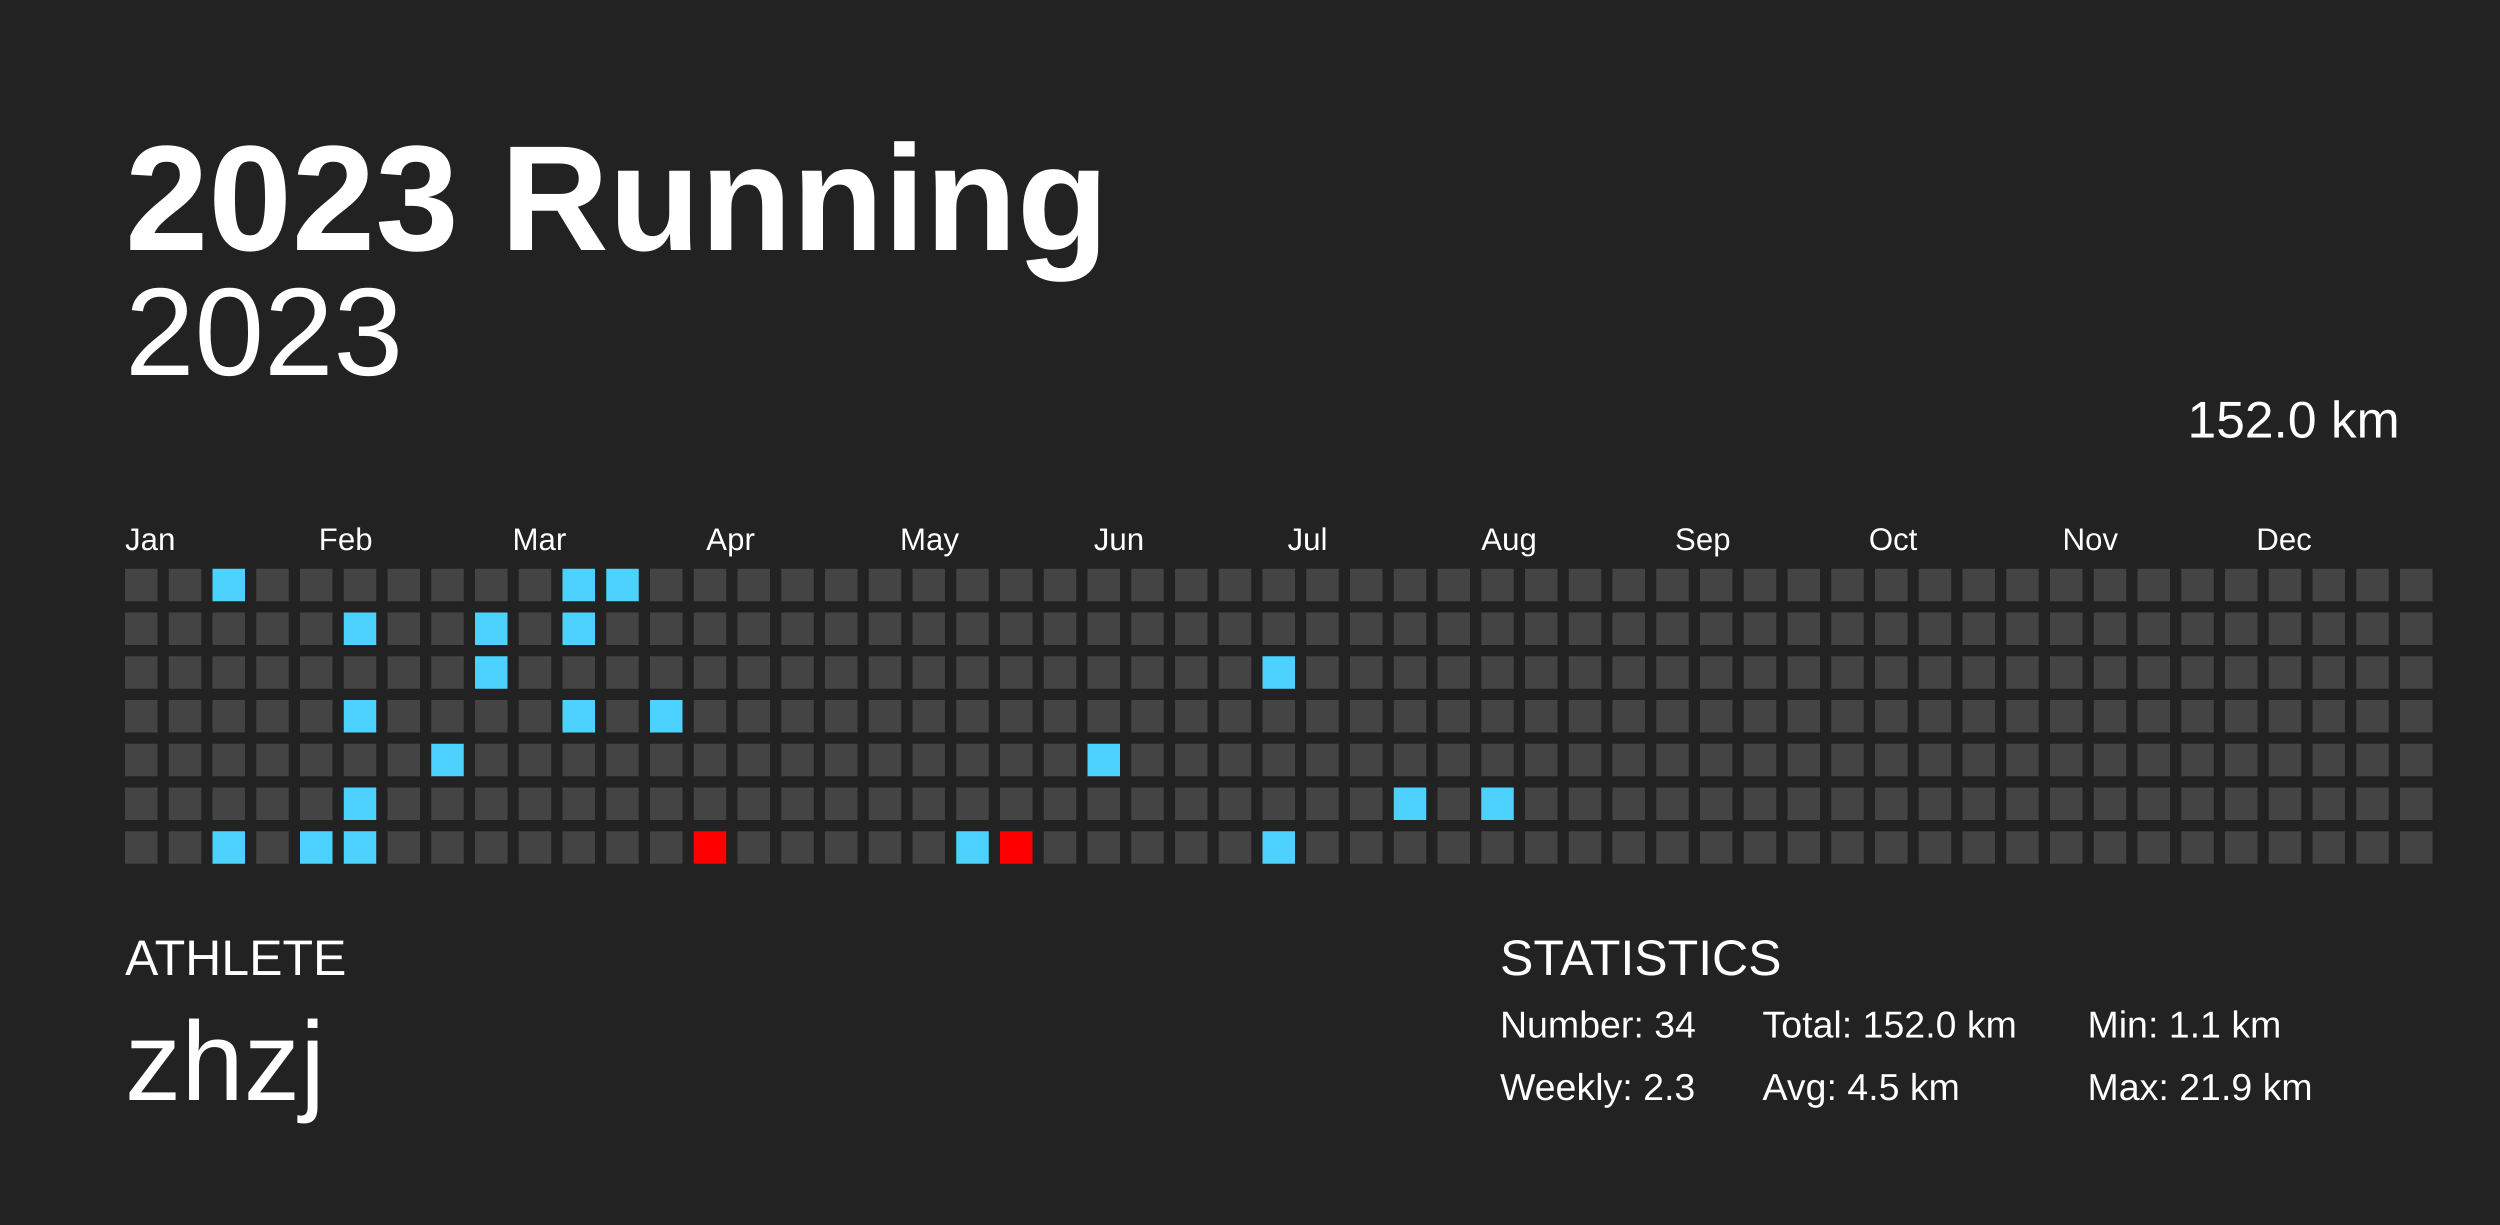
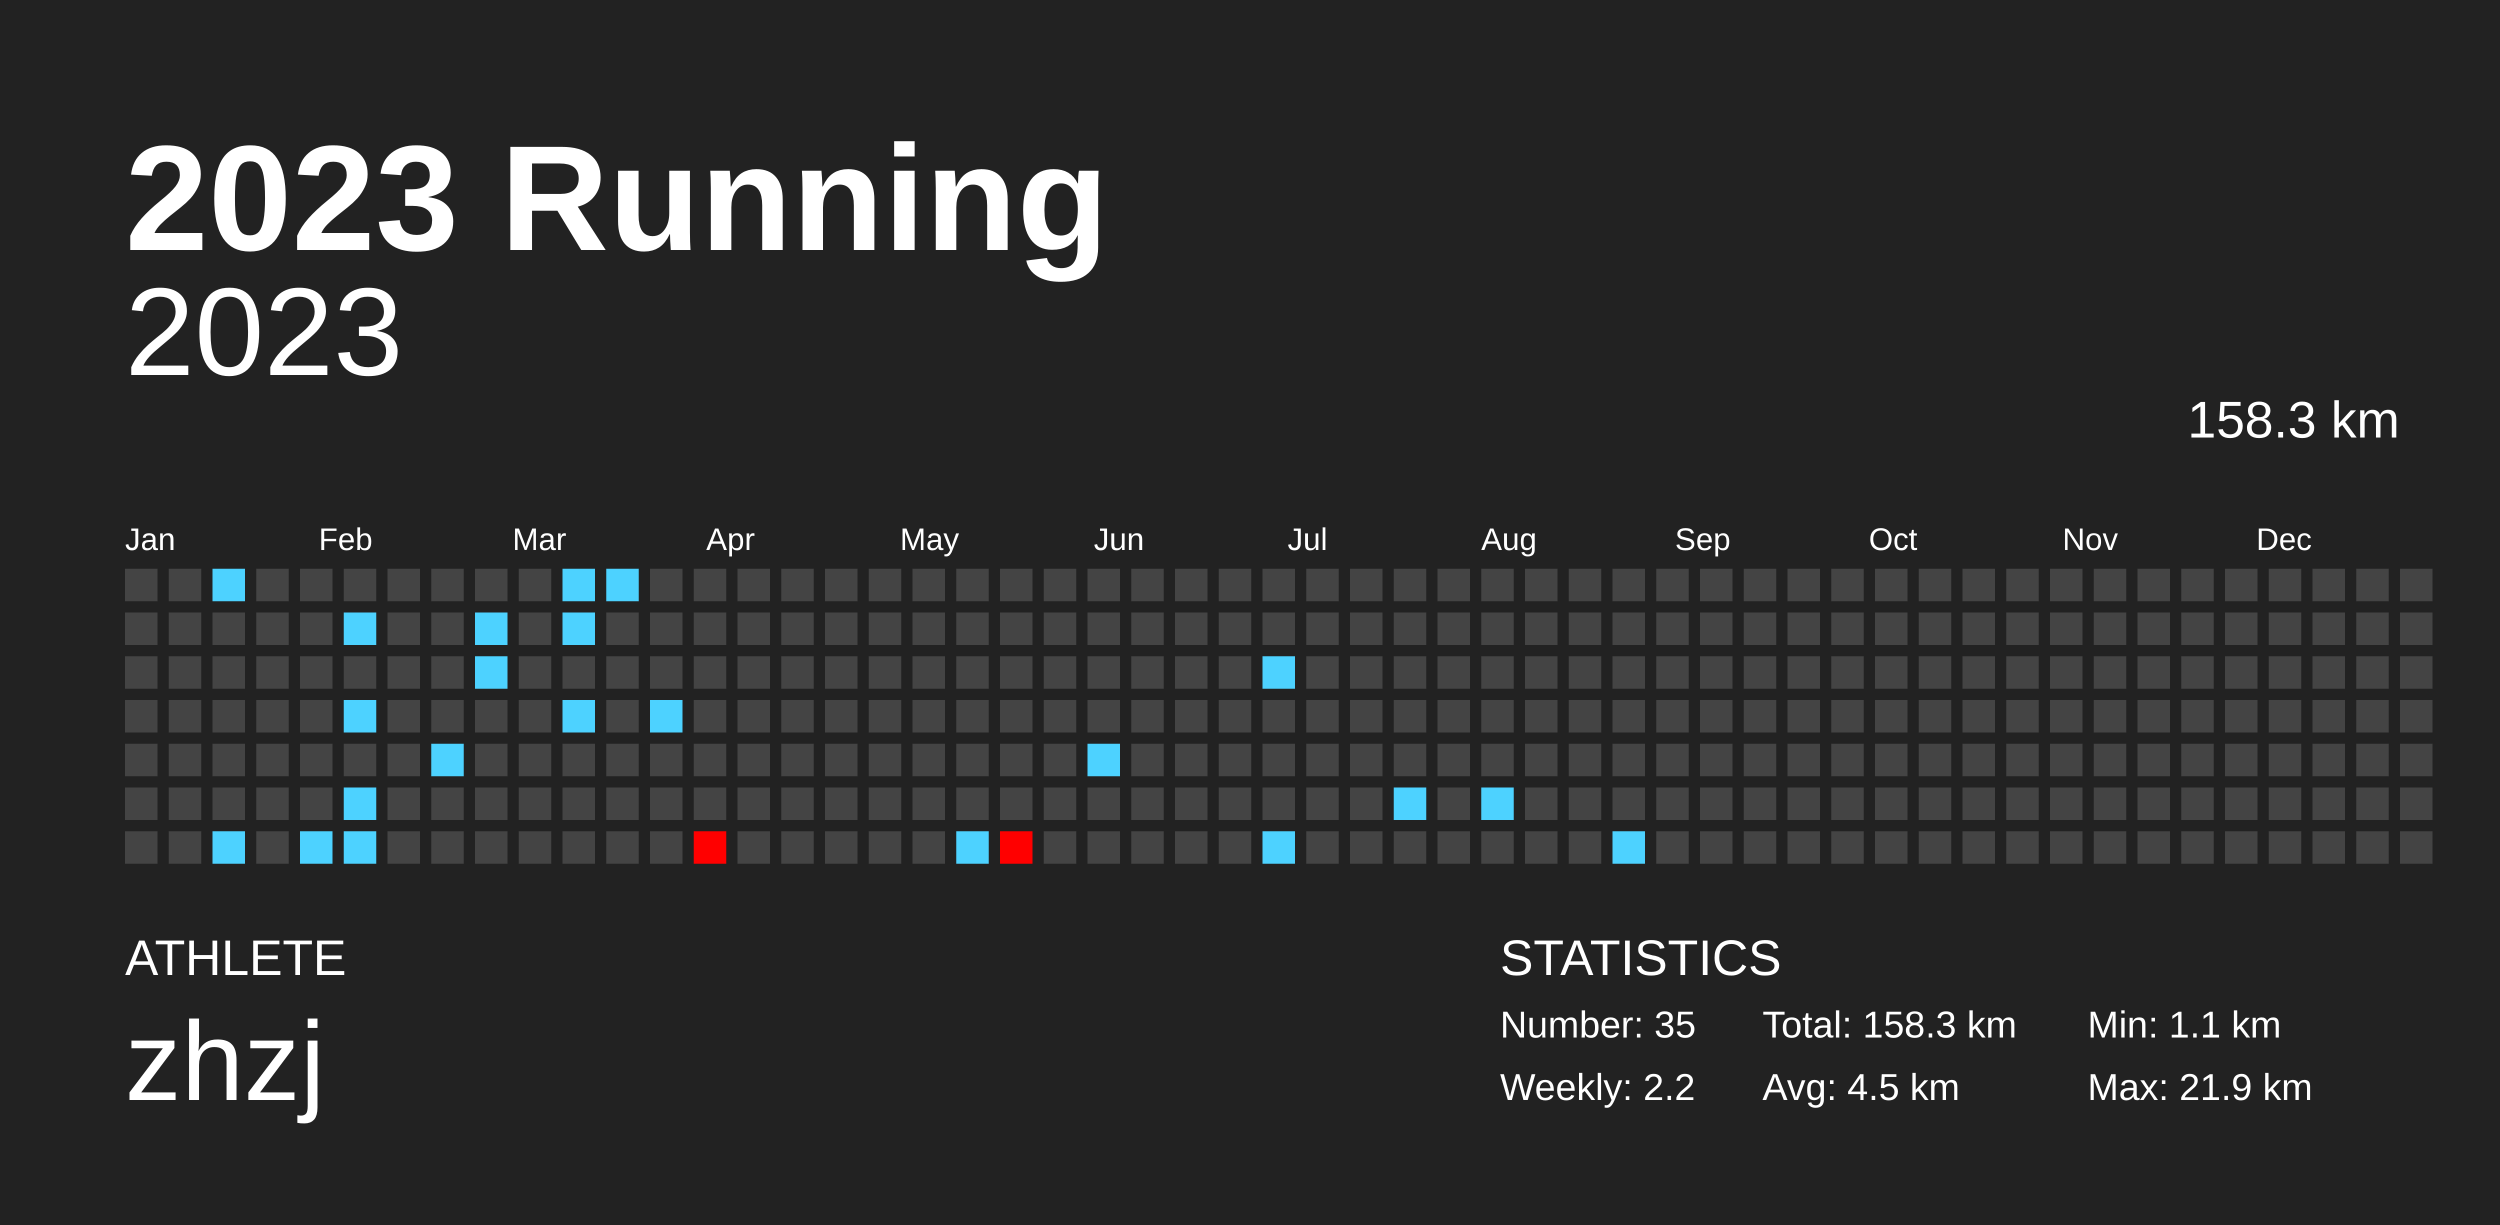
<svg xmlns="http://www.w3.org/2000/svg" baseProfile="full" height="98mm" version="1.1" viewBox="0,0,200,98" width="200mm">
  <defs />
  <rect fill="#222222" height="98" width="200" x="0" y="0" />
  <text fill="#FFFFFF" style="font-size:12px; font-family:Arial; font-weight:bold;" x="10" y="20">2023 Running</text>
  <text fill="#FFFFFF" style="font-size:4px; font-family:Arial" x="10" y="78">ATHLETE</text>
  <text fill="#FFFFFF" style="font-size:9px; font-family:Arial" x="10" y="88">zhzj</text>
  <text fill="#FFFFFF" style="font-size:4px; font-family:Arial" x="120" y="78">STATISTICS</text>
-   <text fill="#FFFFFF" style="font-size:3px; font-family:Arial" x="120" y="83">Number: 34</text>
-   <text fill="#FFFFFF" style="font-size:3px; font-family:Arial" x="120" y="88">Weekly: 2.3</text>
-   <text fill="#FFFFFF" style="font-size:3px; font-family:Arial" x="141" y="83">Total: 152.0 km</text>
+   <text fill="#FFFFFF" style="font-size:3px; font-family:Arial" x="120" y="83">Number: 35</text>
+   <text fill="#FFFFFF" style="font-size:3px; font-family:Arial" x="120" y="88">Weekly: 2.2</text>
+   <text fill="#FFFFFF" style="font-size:3px; font-family:Arial" x="141" y="83">Total: 158.3 km</text>
  <text fill="#FFFFFF" style="font-size:3px; font-family:Arial" x="141" y="88">Avg: 4.5 km</text>
  <text fill="#FFFFFF" style="font-size:3px; font-family:Arial" x="167" y="83">Min: 1.1 km</text>
  <text fill="#FFFFFF" style="font-size:3px; font-family:Arial" x="167" y="88">Max: 21.9 km</text>
  <text alignment-baseline="hanging" fill="#FFFFFF" style="font-size:10.0px; font-family:Arial;" x="10" y="30">2023</text>
-   <text alignment-baseline="hanging" fill="#FFFFFF" style="font-size:4.125px; font-family:Arial;" x="175" y="35">152.0 km</text>
+   <text alignment-baseline="hanging" fill="#FFFFFF" style="font-size:4.125px; font-family:Arial;" x="175" y="35">158.3 km</text>
  <text fill="#FFFFFF" style="font-size:2.5px; font-family:Arial" x="10.0" y="44">Jan</text>
  <text fill="#FFFFFF" style="font-size:2.5px; font-family:Arial" x="25.5" y="44">Feb</text>
  <text fill="#FFFFFF" style="font-size:2.5px; font-family:Arial" x="41.0" y="44">Mar</text>
  <text fill="#FFFFFF" style="font-size:2.5px; font-family:Arial" x="56.5" y="44">Apr</text>
  <text fill="#FFFFFF" style="font-size:2.5px; font-family:Arial" x="72.0" y="44">May</text>
  <text fill="#FFFFFF" style="font-size:2.5px; font-family:Arial" x="87.5" y="44">Jun</text>
  <text fill="#FFFFFF" style="font-size:2.5px; font-family:Arial" x="103.0" y="44">Jul</text>
  <text fill="#FFFFFF" style="font-size:2.5px; font-family:Arial" x="118.5" y="44">Aug</text>
  <text fill="#FFFFFF" style="font-size:2.5px; font-family:Arial" x="134.0" y="44">Sep</text>
  <text fill="#FFFFFF" style="font-size:2.5px; font-family:Arial" x="149.5" y="44">Oct</text>
  <text fill="#FFFFFF" style="font-size:2.5px; font-family:Arial" x="165.0" y="44">Nov</text>
  <text fill="#FFFFFF" style="font-size:2.5px; font-family:Arial" x="180.5" y="44">Dec</text>
  <rect fill="#444444" height="2.6" width="2.6" x="10.0" y="45.5" />
  <rect fill="#444444" height="2.6" width="2.6" x="10.0" y="49.0" />
  <rect fill="#444444" height="2.6" width="2.6" x="10.0" y="52.5" />
  <rect fill="#444444" height="2.6" width="2.6" x="10.0" y="56.0" />
  <rect fill="#444444" height="2.6" width="2.6" x="10.0" y="59.5" />
  <rect fill="#444444" height="2.6" width="2.6" x="10.0" y="63.0" />
  <rect fill="#444444" height="2.6" width="2.6" x="10.0" y="66.5" />
  <rect fill="#444444" height="2.6" width="2.6" x="13.5" y="45.5" />
  <rect fill="#444444" height="2.6" width="2.6" x="13.5" y="49.0" />
  <rect fill="#444444" height="2.6" width="2.6" x="13.5" y="52.5" />
  <rect fill="#444444" height="2.6" width="2.6" x="13.5" y="56.0" />
  <rect fill="#444444" height="2.6" width="2.6" x="13.5" y="59.5" />
  <rect fill="#444444" height="2.6" width="2.6" x="13.5" y="63.0" />
  <rect fill="#444444" height="2.6" width="2.6" x="13.5" y="66.5" />
  <rect fill="#4dd2ff" height="2.6" width="2.6" x="17.0" y="45.5" />
  <rect fill="#444444" height="2.6" width="2.6" x="17.0" y="49.0" />
  <rect fill="#444444" height="2.6" width="2.6" x="17.0" y="52.5" />
  <rect fill="#444444" height="2.6" width="2.6" x="17.0" y="56.0" />
  <rect fill="#444444" height="2.6" width="2.6" x="17.0" y="59.5" />
  <rect fill="#444444" height="2.6" width="2.6" x="17.0" y="63.0" />
  <rect fill="#4dd2ff" height="2.6" width="2.6" x="17.0" y="66.5" />
  <rect fill="#444444" height="2.6" width="2.6" x="20.5" y="45.5" />
  <rect fill="#444444" height="2.6" width="2.6" x="20.5" y="49.0" />
  <rect fill="#444444" height="2.6" width="2.6" x="20.5" y="52.5" />
  <rect fill="#444444" height="2.6" width="2.6" x="20.5" y="56.0" />
  <rect fill="#444444" height="2.6" width="2.6" x="20.5" y="59.5" />
  <rect fill="#444444" height="2.6" width="2.6" x="20.5" y="63.0" />
  <rect fill="#444444" height="2.6" width="2.6" x="20.5" y="66.5" />
  <rect fill="#444444" height="2.6" width="2.6" x="24.0" y="45.5" />
  <rect fill="#444444" height="2.6" width="2.6" x="24.0" y="49.0" />
  <rect fill="#444444" height="2.6" width="2.6" x="24.0" y="52.5" />
  <rect fill="#444444" height="2.6" width="2.6" x="24.0" y="56.0" />
  <rect fill="#444444" height="2.6" width="2.6" x="24.0" y="59.5" />
  <rect fill="#444444" height="2.6" width="2.6" x="24.0" y="63.0" />
  <rect fill="#4dd2ff" height="2.6" width="2.6" x="24.0" y="66.5" />
  <rect fill="#444444" height="2.6" width="2.6" x="27.5" y="45.5" />
  <rect fill="#4dd2ff" height="2.6" width="2.6" x="27.5" y="49.0" />
  <rect fill="#444444" height="2.6" width="2.6" x="27.5" y="52.5" />
  <rect fill="#4dd2ff" height="2.6" width="2.6" x="27.5" y="56.0" />
  <rect fill="#444444" height="2.6" width="2.6" x="27.5" y="59.5" />
  <rect fill="#4dd2ff" height="2.6" width="2.6" x="27.5" y="63.0" />
  <rect fill="#4dd2ff" height="2.6" width="2.6" x="27.5" y="66.5" />
  <rect fill="#444444" height="2.6" width="2.6" x="31.0" y="45.5" />
  <rect fill="#444444" height="2.6" width="2.6" x="31.0" y="49.0" />
  <rect fill="#444444" height="2.6" width="2.6" x="31.0" y="52.5" />
  <rect fill="#444444" height="2.6" width="2.6" x="31.0" y="56.0" />
  <rect fill="#444444" height="2.6" width="2.6" x="31.0" y="59.5" />
  <rect fill="#444444" height="2.6" width="2.6" x="31.0" y="63.0" />
  <rect fill="#444444" height="2.6" width="2.6" x="31.0" y="66.5" />
  <rect fill="#444444" height="2.6" width="2.6" x="34.5" y="45.5" />
  <rect fill="#444444" height="2.6" width="2.6" x="34.5" y="49.0" />
  <rect fill="#444444" height="2.6" width="2.6" x="34.5" y="52.5" />
  <rect fill="#444444" height="2.6" width="2.6" x="34.5" y="56.0" />
  <rect fill="#4dd2ff" height="2.6" width="2.6" x="34.5" y="59.5" />
  <rect fill="#444444" height="2.6" width="2.6" x="34.5" y="63.0" />
  <rect fill="#444444" height="2.6" width="2.6" x="34.5" y="66.5" />
  <rect fill="#444444" height="2.6" width="2.6" x="38.0" y="45.5" />
  <rect fill="#4dd2ff" height="2.6" width="2.6" x="38.0" y="49.0" />
  <rect fill="#4dd2ff" height="2.6" width="2.6" x="38.0" y="52.5" />
  <rect fill="#444444" height="2.6" width="2.6" x="38.0" y="56.0" />
  <rect fill="#444444" height="2.6" width="2.6" x="38.0" y="59.5" />
  <rect fill="#444444" height="2.6" width="2.6" x="38.0" y="63.0" />
  <rect fill="#444444" height="2.6" width="2.6" x="38.0" y="66.5" />
  <rect fill="#444444" height="2.6" width="2.6" x="41.5" y="45.5" />
  <rect fill="#444444" height="2.6" width="2.6" x="41.5" y="49.0" />
  <rect fill="#444444" height="2.6" width="2.6" x="41.5" y="52.5" />
  <rect fill="#444444" height="2.6" width="2.6" x="41.5" y="56.0" />
  <rect fill="#444444" height="2.6" width="2.6" x="41.5" y="59.5" />
  <rect fill="#444444" height="2.6" width="2.6" x="41.5" y="63.0" />
  <rect fill="#444444" height="2.6" width="2.6" x="41.5" y="66.5" />
  <rect fill="#4dd2ff" height="2.6" width="2.6" x="45.0" y="45.5" />
  <rect fill="#4dd2ff" height="2.6" width="2.6" x="45.0" y="49.0" />
  <rect fill="#444444" height="2.6" width="2.6" x="45.0" y="52.5" />
  <rect fill="#4dd2ff" height="2.6" width="2.6" x="45.0" y="56.0" />
  <rect fill="#444444" height="2.6" width="2.6" x="45.0" y="59.5" />
  <rect fill="#444444" height="2.6" width="2.6" x="45.0" y="63.0" />
  <rect fill="#444444" height="2.6" width="2.6" x="45.0" y="66.5" />
  <rect fill="#4dd2ff" height="2.6" width="2.6" x="48.5" y="45.5" />
  <rect fill="#444444" height="2.6" width="2.6" x="48.5" y="49.0" />
  <rect fill="#444444" height="2.6" width="2.6" x="48.5" y="52.5" />
  <rect fill="#444444" height="2.6" width="2.6" x="48.5" y="56.0" />
  <rect fill="#444444" height="2.6" width="2.6" x="48.5" y="59.5" />
  <rect fill="#444444" height="2.6" width="2.6" x="48.5" y="63.0" />
  <rect fill="#444444" height="2.6" width="2.6" x="48.5" y="66.5" />
  <rect fill="#444444" height="2.6" width="2.6" x="52.0" y="45.5" />
  <rect fill="#444444" height="2.6" width="2.6" x="52.0" y="49.0" />
  <rect fill="#444444" height="2.6" width="2.6" x="52.0" y="52.5" />
  <rect fill="#4dd2ff" height="2.6" width="2.6" x="52.0" y="56.0" />
  <rect fill="#444444" height="2.6" width="2.6" x="52.0" y="59.5" />
  <rect fill="#444444" height="2.6" width="2.6" x="52.0" y="63.0" />
  <rect fill="#444444" height="2.6" width="2.6" x="52.0" y="66.5" />
  <rect fill="#444444" height="2.6" width="2.6" x="55.5" y="45.5" />
  <rect fill="#444444" height="2.6" width="2.6" x="55.5" y="49.0" />
  <rect fill="#444444" height="2.6" width="2.6" x="55.5" y="52.5" />
  <rect fill="#444444" height="2.6" width="2.6" x="55.5" y="56.0" />
  <rect fill="#444444" height="2.6" width="2.6" x="55.5" y="59.5" />
  <rect fill="#444444" height="2.6" width="2.6" x="55.5" y="63.0" />
  <rect fill="red" height="2.6" width="2.6" x="55.5" y="66.5" />
  <rect fill="#444444" height="2.6" width="2.6" x="59.0" y="45.5" />
  <rect fill="#444444" height="2.6" width="2.6" x="59.0" y="49.0" />
  <rect fill="#444444" height="2.6" width="2.6" x="59.0" y="52.5" />
  <rect fill="#444444" height="2.6" width="2.6" x="59.0" y="56.0" />
  <rect fill="#444444" height="2.6" width="2.6" x="59.0" y="59.5" />
  <rect fill="#444444" height="2.6" width="2.6" x="59.0" y="63.0" />
  <rect fill="#444444" height="2.6" width="2.6" x="59.0" y="66.5" />
  <rect fill="#444444" height="2.6" width="2.6" x="62.5" y="45.5" />
  <rect fill="#444444" height="2.6" width="2.6" x="62.5" y="49.0" />
  <rect fill="#444444" height="2.6" width="2.6" x="62.5" y="52.5" />
  <rect fill="#444444" height="2.6" width="2.6" x="62.5" y="56.0" />
  <rect fill="#444444" height="2.6" width="2.6" x="62.5" y="59.5" />
  <rect fill="#444444" height="2.6" width="2.6" x="62.5" y="63.0" />
  <rect fill="#444444" height="2.6" width="2.6" x="62.5" y="66.5" />
  <rect fill="#444444" height="2.6" width="2.6" x="66.0" y="45.5" />
  <rect fill="#444444" height="2.6" width="2.6" x="66.0" y="49.0" />
  <rect fill="#444444" height="2.6" width="2.6" x="66.0" y="52.5" />
  <rect fill="#444444" height="2.6" width="2.6" x="66.0" y="56.0" />
  <rect fill="#444444" height="2.6" width="2.6" x="66.0" y="59.5" />
  <rect fill="#444444" height="2.6" width="2.6" x="66.0" y="63.0" />
  <rect fill="#444444" height="2.6" width="2.6" x="66.0" y="66.5" />
  <rect fill="#444444" height="2.6" width="2.6" x="69.5" y="45.5" />
  <rect fill="#444444" height="2.6" width="2.6" x="69.5" y="49.0" />
  <rect fill="#444444" height="2.6" width="2.6" x="69.5" y="52.5" />
  <rect fill="#444444" height="2.6" width="2.6" x="69.5" y="56.0" />
  <rect fill="#444444" height="2.6" width="2.6" x="69.5" y="59.5" />
  <rect fill="#444444" height="2.6" width="2.6" x="69.5" y="63.0" />
  <rect fill="#444444" height="2.6" width="2.6" x="69.5" y="66.5" />
  <rect fill="#444444" height="2.6" width="2.6" x="73.0" y="45.5" />
  <rect fill="#444444" height="2.6" width="2.6" x="73.0" y="49.0" />
  <rect fill="#444444" height="2.6" width="2.6" x="73.0" y="52.5" />
  <rect fill="#444444" height="2.6" width="2.6" x="73.0" y="56.0" />
  <rect fill="#444444" height="2.6" width="2.6" x="73.0" y="59.5" />
  <rect fill="#444444" height="2.6" width="2.6" x="73.0" y="63.0" />
  <rect fill="#444444" height="2.6" width="2.6" x="73.0" y="66.5" />
  <rect fill="#444444" height="2.6" width="2.6" x="76.5" y="45.5" />
  <rect fill="#444444" height="2.6" width="2.6" x="76.5" y="49.0" />
  <rect fill="#444444" height="2.6" width="2.6" x="76.5" y="52.5" />
  <rect fill="#444444" height="2.6" width="2.6" x="76.5" y="56.0" />
  <rect fill="#444444" height="2.6" width="2.6" x="76.5" y="59.5" />
  <rect fill="#444444" height="2.6" width="2.6" x="76.5" y="63.0" />
  <rect fill="#4dd2ff" height="2.6" width="2.6" x="76.5" y="66.5" />
  <rect fill="#444444" height="2.6" width="2.6" x="80.0" y="45.5" />
  <rect fill="#444444" height="2.6" width="2.6" x="80.0" y="49.0" />
  <rect fill="#444444" height="2.6" width="2.6" x="80.0" y="52.5" />
  <rect fill="#444444" height="2.6" width="2.6" x="80.0" y="56.0" />
  <rect fill="#444444" height="2.6" width="2.6" x="80.0" y="59.5" />
  <rect fill="#444444" height="2.6" width="2.6" x="80.0" y="63.0" />
  <rect fill="red" height="2.6" width="2.6" x="80.0" y="66.5" />
  <rect fill="#444444" height="2.6" width="2.6" x="83.5" y="45.5" />
  <rect fill="#444444" height="2.6" width="2.6" x="83.5" y="49.0" />
  <rect fill="#444444" height="2.6" width="2.6" x="83.5" y="52.5" />
  <rect fill="#444444" height="2.6" width="2.6" x="83.5" y="56.0" />
  <rect fill="#444444" height="2.6" width="2.6" x="83.5" y="59.5" />
  <rect fill="#444444" height="2.6" width="2.6" x="83.5" y="63.0" />
  <rect fill="#444444" height="2.6" width="2.6" x="83.5" y="66.5" />
  <rect fill="#444444" height="2.6" width="2.6" x="87.0" y="45.5" />
  <rect fill="#444444" height="2.6" width="2.6" x="87.0" y="49.0" />
  <rect fill="#444444" height="2.6" width="2.6" x="87.0" y="52.5" />
  <rect fill="#444444" height="2.6" width="2.6" x="87.0" y="56.0" />
  <rect fill="#4dd2ff" height="2.6" width="2.6" x="87.0" y="59.5" />
  <rect fill="#444444" height="2.6" width="2.6" x="87.0" y="63.0" />
  <rect fill="#444444" height="2.6" width="2.6" x="87.0" y="66.5" />
  <rect fill="#444444" height="2.6" width="2.6" x="90.5" y="45.5" />
  <rect fill="#444444" height="2.6" width="2.6" x="90.5" y="49.0" />
  <rect fill="#444444" height="2.6" width="2.6" x="90.5" y="52.5" />
  <rect fill="#444444" height="2.6" width="2.6" x="90.5" y="56.0" />
  <rect fill="#444444" height="2.6" width="2.6" x="90.5" y="59.5" />
  <rect fill="#444444" height="2.6" width="2.6" x="90.5" y="63.0" />
  <rect fill="#444444" height="2.6" width="2.6" x="90.5" y="66.5" />
  <rect fill="#444444" height="2.6" width="2.6" x="94.0" y="45.5" />
  <rect fill="#444444" height="2.6" width="2.6" x="94.0" y="49.0" />
  <rect fill="#444444" height="2.6" width="2.6" x="94.0" y="52.5" />
  <rect fill="#444444" height="2.6" width="2.6" x="94.0" y="56.0" />
  <rect fill="#444444" height="2.6" width="2.6" x="94.0" y="59.5" />
  <rect fill="#444444" height="2.6" width="2.6" x="94.0" y="63.0" />
  <rect fill="#444444" height="2.6" width="2.6" x="94.0" y="66.5" />
  <rect fill="#444444" height="2.6" width="2.6" x="97.5" y="45.5" />
  <rect fill="#444444" height="2.6" width="2.6" x="97.5" y="49.0" />
  <rect fill="#444444" height="2.6" width="2.6" x="97.5" y="52.5" />
  <rect fill="#444444" height="2.6" width="2.6" x="97.5" y="56.0" />
  <rect fill="#444444" height="2.6" width="2.6" x="97.5" y="59.5" />
  <rect fill="#444444" height="2.6" width="2.6" x="97.5" y="63.0" />
  <rect fill="#444444" height="2.6" width="2.6" x="97.5" y="66.5" />
  <rect fill="#444444" height="2.6" width="2.6" x="101.0" y="45.5" />
  <rect fill="#444444" height="2.6" width="2.6" x="101.0" y="49.0" />
  <rect fill="#4dd2ff" height="2.6" width="2.6" x="101.0" y="52.5" />
  <rect fill="#444444" height="2.6" width="2.6" x="101.0" y="56.0" />
  <rect fill="#444444" height="2.6" width="2.6" x="101.0" y="59.5" />
  <rect fill="#444444" height="2.6" width="2.6" x="101.0" y="63.0" />
  <rect fill="#4dd2ff" height="2.6" width="2.6" x="101.0" y="66.5" />
  <rect fill="#444444" height="2.6" width="2.6" x="104.5" y="45.5" />
  <rect fill="#444444" height="2.6" width="2.6" x="104.5" y="49.0" />
  <rect fill="#444444" height="2.6" width="2.6" x="104.5" y="52.5" />
  <rect fill="#444444" height="2.6" width="2.6" x="104.5" y="56.0" />
  <rect fill="#444444" height="2.6" width="2.6" x="104.5" y="59.5" />
  <rect fill="#444444" height="2.6" width="2.6" x="104.5" y="63.0" />
  <rect fill="#444444" height="2.6" width="2.6" x="104.5" y="66.5" />
  <rect fill="#444444" height="2.6" width="2.6" x="108.0" y="45.5" />
  <rect fill="#444444" height="2.6" width="2.6" x="108.0" y="49.0" />
  <rect fill="#444444" height="2.6" width="2.6" x="108.0" y="52.5" />
  <rect fill="#444444" height="2.6" width="2.6" x="108.0" y="56.0" />
  <rect fill="#444444" height="2.6" width="2.6" x="108.0" y="59.5" />
  <rect fill="#444444" height="2.6" width="2.6" x="108.0" y="63.0" />
  <rect fill="#444444" height="2.6" width="2.6" x="108.0" y="66.5" />
  <rect fill="#444444" height="2.6" width="2.6" x="111.5" y="45.5" />
  <rect fill="#444444" height="2.6" width="2.6" x="111.5" y="49.0" />
  <rect fill="#444444" height="2.6" width="2.6" x="111.5" y="52.5" />
  <rect fill="#444444" height="2.6" width="2.6" x="111.5" y="56.0" />
  <rect fill="#444444" height="2.6" width="2.6" x="111.5" y="59.5" />
  <rect fill="#4dd2ff" height="2.6" width="2.6" x="111.5" y="63.0" />
  <rect fill="#444444" height="2.6" width="2.6" x="111.5" y="66.5" />
  <rect fill="#444444" height="2.6" width="2.6" x="115.0" y="45.5" />
  <rect fill="#444444" height="2.6" width="2.6" x="115.0" y="49.0" />
  <rect fill="#444444" height="2.6" width="2.6" x="115.0" y="52.5" />
  <rect fill="#444444" height="2.6" width="2.6" x="115.0" y="56.0" />
  <rect fill="#444444" height="2.6" width="2.6" x="115.0" y="59.5" />
  <rect fill="#444444" height="2.6" width="2.6" x="115.0" y="63.0" />
  <rect fill="#444444" height="2.6" width="2.6" x="115.0" y="66.5" />
  <rect fill="#444444" height="2.6" width="2.6" x="118.5" y="45.5" />
  <rect fill="#444444" height="2.6" width="2.6" x="118.5" y="49.0" />
  <rect fill="#444444" height="2.6" width="2.6" x="118.5" y="52.5" />
  <rect fill="#444444" height="2.6" width="2.6" x="118.5" y="56.0" />
  <rect fill="#444444" height="2.6" width="2.6" x="118.5" y="59.5" />
  <rect fill="#4dd2ff" height="2.6" width="2.6" x="118.5" y="63.0" />
  <rect fill="#444444" height="2.6" width="2.6" x="118.5" y="66.5" />
  <rect fill="#444444" height="2.6" width="2.6" x="122.0" y="45.5" />
  <rect fill="#444444" height="2.6" width="2.6" x="122.0" y="49.0" />
  <rect fill="#444444" height="2.6" width="2.6" x="122.0" y="52.5" />
  <rect fill="#444444" height="2.6" width="2.6" x="122.0" y="56.0" />
  <rect fill="#444444" height="2.6" width="2.6" x="122.0" y="59.5" />
  <rect fill="#444444" height="2.6" width="2.6" x="122.0" y="63.0" />
  <rect fill="#444444" height="2.6" width="2.6" x="122.0" y="66.5" />
  <rect fill="#444444" height="2.6" width="2.6" x="125.5" y="45.5" />
  <rect fill="#444444" height="2.6" width="2.6" x="125.5" y="49.0" />
  <rect fill="#444444" height="2.6" width="2.6" x="125.5" y="52.5" />
  <rect fill="#444444" height="2.6" width="2.6" x="125.5" y="56.0" />
  <rect fill="#444444" height="2.6" width="2.6" x="125.5" y="59.5" />
  <rect fill="#444444" height="2.6" width="2.6" x="125.5" y="63.0" />
  <rect fill="#444444" height="2.6" width="2.6" x="125.5" y="66.5" />
  <rect fill="#444444" height="2.6" width="2.6" x="129.0" y="45.5" />
  <rect fill="#444444" height="2.6" width="2.6" x="129.0" y="49.0" />
  <rect fill="#444444" height="2.6" width="2.6" x="129.0" y="52.5" />
  <rect fill="#444444" height="2.6" width="2.6" x="129.0" y="56.0" />
  <rect fill="#444444" height="2.6" width="2.6" x="129.0" y="59.5" />
  <rect fill="#444444" height="2.6" width="2.6" x="129.0" y="63.0" />
-   <rect fill="#444444" height="2.6" width="2.6" x="129.0" y="66.5" />
+   <rect fill="#4dd2ff" height="2.6" width="2.6" x="129.0" y="66.5" />
  <rect fill="#444444" height="2.6" width="2.6" x="132.5" y="45.5" />
  <rect fill="#444444" height="2.6" width="2.6" x="132.5" y="49.0" />
  <rect fill="#444444" height="2.6" width="2.6" x="132.5" y="52.5" />
  <rect fill="#444444" height="2.6" width="2.6" x="132.5" y="56.0" />
  <rect fill="#444444" height="2.6" width="2.6" x="132.5" y="59.5" />
  <rect fill="#444444" height="2.6" width="2.6" x="132.5" y="63.0" />
  <rect fill="#444444" height="2.6" width="2.6" x="132.5" y="66.5" />
  <rect fill="#444444" height="2.6" width="2.6" x="136.0" y="45.5" />
  <rect fill="#444444" height="2.6" width="2.6" x="136.0" y="49.0" />
  <rect fill="#444444" height="2.6" width="2.6" x="136.0" y="52.5" />
  <rect fill="#444444" height="2.6" width="2.6" x="136.0" y="56.0" />
  <rect fill="#444444" height="2.6" width="2.6" x="136.0" y="59.5" />
  <rect fill="#444444" height="2.6" width="2.6" x="136.0" y="63.0" />
  <rect fill="#444444" height="2.6" width="2.6" x="136.0" y="66.5" />
  <rect fill="#444444" height="2.6" width="2.6" x="139.5" y="45.5" />
  <rect fill="#444444" height="2.6" width="2.6" x="139.5" y="49.0" />
  <rect fill="#444444" height="2.6" width="2.6" x="139.5" y="52.5" />
  <rect fill="#444444" height="2.6" width="2.6" x="139.5" y="56.0" />
  <rect fill="#444444" height="2.6" width="2.6" x="139.5" y="59.5" />
  <rect fill="#444444" height="2.6" width="2.6" x="139.5" y="63.0" />
  <rect fill="#444444" height="2.6" width="2.6" x="139.5" y="66.5" />
  <rect fill="#444444" height="2.6" width="2.6" x="143.0" y="45.5" />
  <rect fill="#444444" height="2.6" width="2.6" x="143.0" y="49.0" />
  <rect fill="#444444" height="2.6" width="2.6" x="143.0" y="52.5" />
  <rect fill="#444444" height="2.6" width="2.6" x="143.0" y="56.0" />
  <rect fill="#444444" height="2.6" width="2.6" x="143.0" y="59.5" />
  <rect fill="#444444" height="2.6" width="2.6" x="143.0" y="63.0" />
  <rect fill="#444444" height="2.6" width="2.6" x="143.0" y="66.5" />
  <rect fill="#444444" height="2.6" width="2.6" x="146.5" y="45.5" />
  <rect fill="#444444" height="2.6" width="2.6" x="146.5" y="49.0" />
  <rect fill="#444444" height="2.6" width="2.6" x="146.5" y="52.5" />
  <rect fill="#444444" height="2.6" width="2.6" x="146.5" y="56.0" />
  <rect fill="#444444" height="2.6" width="2.6" x="146.5" y="59.5" />
  <rect fill="#444444" height="2.6" width="2.6" x="146.5" y="63.0" />
  <rect fill="#444444" height="2.6" width="2.6" x="146.5" y="66.5" />
  <rect fill="#444444" height="2.6" width="2.6" x="150.0" y="45.5" />
  <rect fill="#444444" height="2.6" width="2.6" x="150.0" y="49.0" />
  <rect fill="#444444" height="2.6" width="2.6" x="150.0" y="52.5" />
  <rect fill="#444444" height="2.6" width="2.6" x="150.0" y="56.0" />
  <rect fill="#444444" height="2.6" width="2.6" x="150.0" y="59.5" />
  <rect fill="#444444" height="2.6" width="2.6" x="150.0" y="63.0" />
  <rect fill="#444444" height="2.6" width="2.6" x="150.0" y="66.5" />
  <rect fill="#444444" height="2.6" width="2.6" x="153.5" y="45.5" />
  <rect fill="#444444" height="2.6" width="2.6" x="153.5" y="49.0" />
  <rect fill="#444444" height="2.6" width="2.6" x="153.5" y="52.5" />
  <rect fill="#444444" height="2.6" width="2.6" x="153.5" y="56.0" />
  <rect fill="#444444" height="2.6" width="2.6" x="153.5" y="59.5" />
  <rect fill="#444444" height="2.6" width="2.6" x="153.5" y="63.0" />
  <rect fill="#444444" height="2.6" width="2.6" x="153.5" y="66.5" />
  <rect fill="#444444" height="2.6" width="2.6" x="157.0" y="45.5" />
  <rect fill="#444444" height="2.6" width="2.6" x="157.0" y="49.0" />
  <rect fill="#444444" height="2.6" width="2.6" x="157.0" y="52.5" />
  <rect fill="#444444" height="2.6" width="2.6" x="157.0" y="56.0" />
  <rect fill="#444444" height="2.6" width="2.6" x="157.0" y="59.5" />
  <rect fill="#444444" height="2.6" width="2.6" x="157.0" y="63.0" />
  <rect fill="#444444" height="2.6" width="2.6" x="157.0" y="66.5" />
  <rect fill="#444444" height="2.6" width="2.6" x="160.5" y="45.5" />
  <rect fill="#444444" height="2.6" width="2.6" x="160.5" y="49.0" />
  <rect fill="#444444" height="2.6" width="2.6" x="160.5" y="52.5" />
  <rect fill="#444444" height="2.6" width="2.6" x="160.5" y="56.0" />
  <rect fill="#444444" height="2.6" width="2.6" x="160.5" y="59.5" />
  <rect fill="#444444" height="2.6" width="2.6" x="160.5" y="63.0" />
  <rect fill="#444444" height="2.6" width="2.6" x="160.5" y="66.5" />
  <rect fill="#444444" height="2.6" width="2.6" x="164.0" y="45.5" />
  <rect fill="#444444" height="2.6" width="2.6" x="164.0" y="49.0" />
  <rect fill="#444444" height="2.6" width="2.6" x="164.0" y="52.5" />
  <rect fill="#444444" height="2.6" width="2.6" x="164.0" y="56.0" />
  <rect fill="#444444" height="2.6" width="2.6" x="164.0" y="59.5" />
  <rect fill="#444444" height="2.6" width="2.6" x="164.0" y="63.0" />
  <rect fill="#444444" height="2.6" width="2.6" x="164.0" y="66.5" />
  <rect fill="#444444" height="2.6" width="2.6" x="167.5" y="45.5" />
  <rect fill="#444444" height="2.6" width="2.6" x="167.5" y="49.0" />
  <rect fill="#444444" height="2.6" width="2.6" x="167.5" y="52.5" />
  <rect fill="#444444" height="2.6" width="2.6" x="167.5" y="56.0" />
  <rect fill="#444444" height="2.6" width="2.6" x="167.5" y="59.5" />
  <rect fill="#444444" height="2.6" width="2.6" x="167.5" y="63.0" />
  <rect fill="#444444" height="2.6" width="2.6" x="167.5" y="66.5" />
  <rect fill="#444444" height="2.6" width="2.6" x="171.0" y="45.5" />
  <rect fill="#444444" height="2.6" width="2.6" x="171.0" y="49.0" />
  <rect fill="#444444" height="2.6" width="2.6" x="171.0" y="52.5" />
  <rect fill="#444444" height="2.6" width="2.6" x="171.0" y="56.0" />
  <rect fill="#444444" height="2.6" width="2.6" x="171.0" y="59.5" />
  <rect fill="#444444" height="2.6" width="2.6" x="171.0" y="63.0" />
  <rect fill="#444444" height="2.6" width="2.6" x="171.0" y="66.5" />
  <rect fill="#444444" height="2.6" width="2.6" x="174.5" y="45.5" />
  <rect fill="#444444" height="2.6" width="2.6" x="174.5" y="49.0" />
  <rect fill="#444444" height="2.6" width="2.6" x="174.5" y="52.5" />
  <rect fill="#444444" height="2.6" width="2.6" x="174.5" y="56.0" />
  <rect fill="#444444" height="2.6" width="2.6" x="174.5" y="59.5" />
  <rect fill="#444444" height="2.6" width="2.6" x="174.5" y="63.0" />
  <rect fill="#444444" height="2.6" width="2.6" x="174.5" y="66.5" />
  <rect fill="#444444" height="2.6" width="2.6" x="178.0" y="45.5" />
  <rect fill="#444444" height="2.6" width="2.6" x="178.0" y="49.0" />
  <rect fill="#444444" height="2.6" width="2.6" x="178.0" y="52.5" />
  <rect fill="#444444" height="2.6" width="2.6" x="178.0" y="56.0" />
  <rect fill="#444444" height="2.6" width="2.6" x="178.0" y="59.5" />
  <rect fill="#444444" height="2.6" width="2.6" x="178.0" y="63.0" />
  <rect fill="#444444" height="2.6" width="2.6" x="178.0" y="66.5" />
  <rect fill="#444444" height="2.6" width="2.6" x="181.5" y="45.5" />
  <rect fill="#444444" height="2.6" width="2.6" x="181.5" y="49.0" />
  <rect fill="#444444" height="2.6" width="2.6" x="181.5" y="52.5" />
  <rect fill="#444444" height="2.6" width="2.6" x="181.5" y="56.0" />
  <rect fill="#444444" height="2.6" width="2.6" x="181.5" y="59.5" />
  <rect fill="#444444" height="2.6" width="2.6" x="181.5" y="63.0" />
  <rect fill="#444444" height="2.6" width="2.6" x="181.5" y="66.5" />
  <rect fill="#444444" height="2.6" width="2.6" x="185.0" y="45.5" />
  <rect fill="#444444" height="2.6" width="2.6" x="185.0" y="49.0" />
  <rect fill="#444444" height="2.6" width="2.6" x="185.0" y="52.5" />
  <rect fill="#444444" height="2.6" width="2.6" x="185.0" y="56.0" />
  <rect fill="#444444" height="2.6" width="2.6" x="185.0" y="59.5" />
  <rect fill="#444444" height="2.6" width="2.6" x="185.0" y="63.0" />
  <rect fill="#444444" height="2.6" width="2.6" x="185.0" y="66.5" />
  <rect fill="#444444" height="2.6" width="2.6" x="188.5" y="45.5" />
  <rect fill="#444444" height="2.6" width="2.6" x="188.5" y="49.0" />
  <rect fill="#444444" height="2.6" width="2.6" x="188.5" y="52.5" />
  <rect fill="#444444" height="2.6" width="2.6" x="188.5" y="56.0" />
  <rect fill="#444444" height="2.6" width="2.6" x="188.5" y="59.5" />
  <rect fill="#444444" height="2.6" width="2.6" x="188.5" y="63.0" />
  <rect fill="#444444" height="2.6" width="2.6" x="188.5" y="66.5" />
  <rect fill="#444444" height="2.6" width="2.6" x="192.0" y="45.5" />
  <rect fill="#444444" height="2.6" width="2.6" x="192.0" y="49.0" />
  <rect fill="#444444" height="2.6" width="2.6" x="192.0" y="52.5" />
  <rect fill="#444444" height="2.6" width="2.6" x="192.0" y="56.0" />
  <rect fill="#444444" height="2.6" width="2.6" x="192.0" y="59.5" />
  <rect fill="#444444" height="2.6" width="2.6" x="192.0" y="63.0" />
  <rect fill="#444444" height="2.6" width="2.6" x="192.0" y="66.5" />
</svg>
